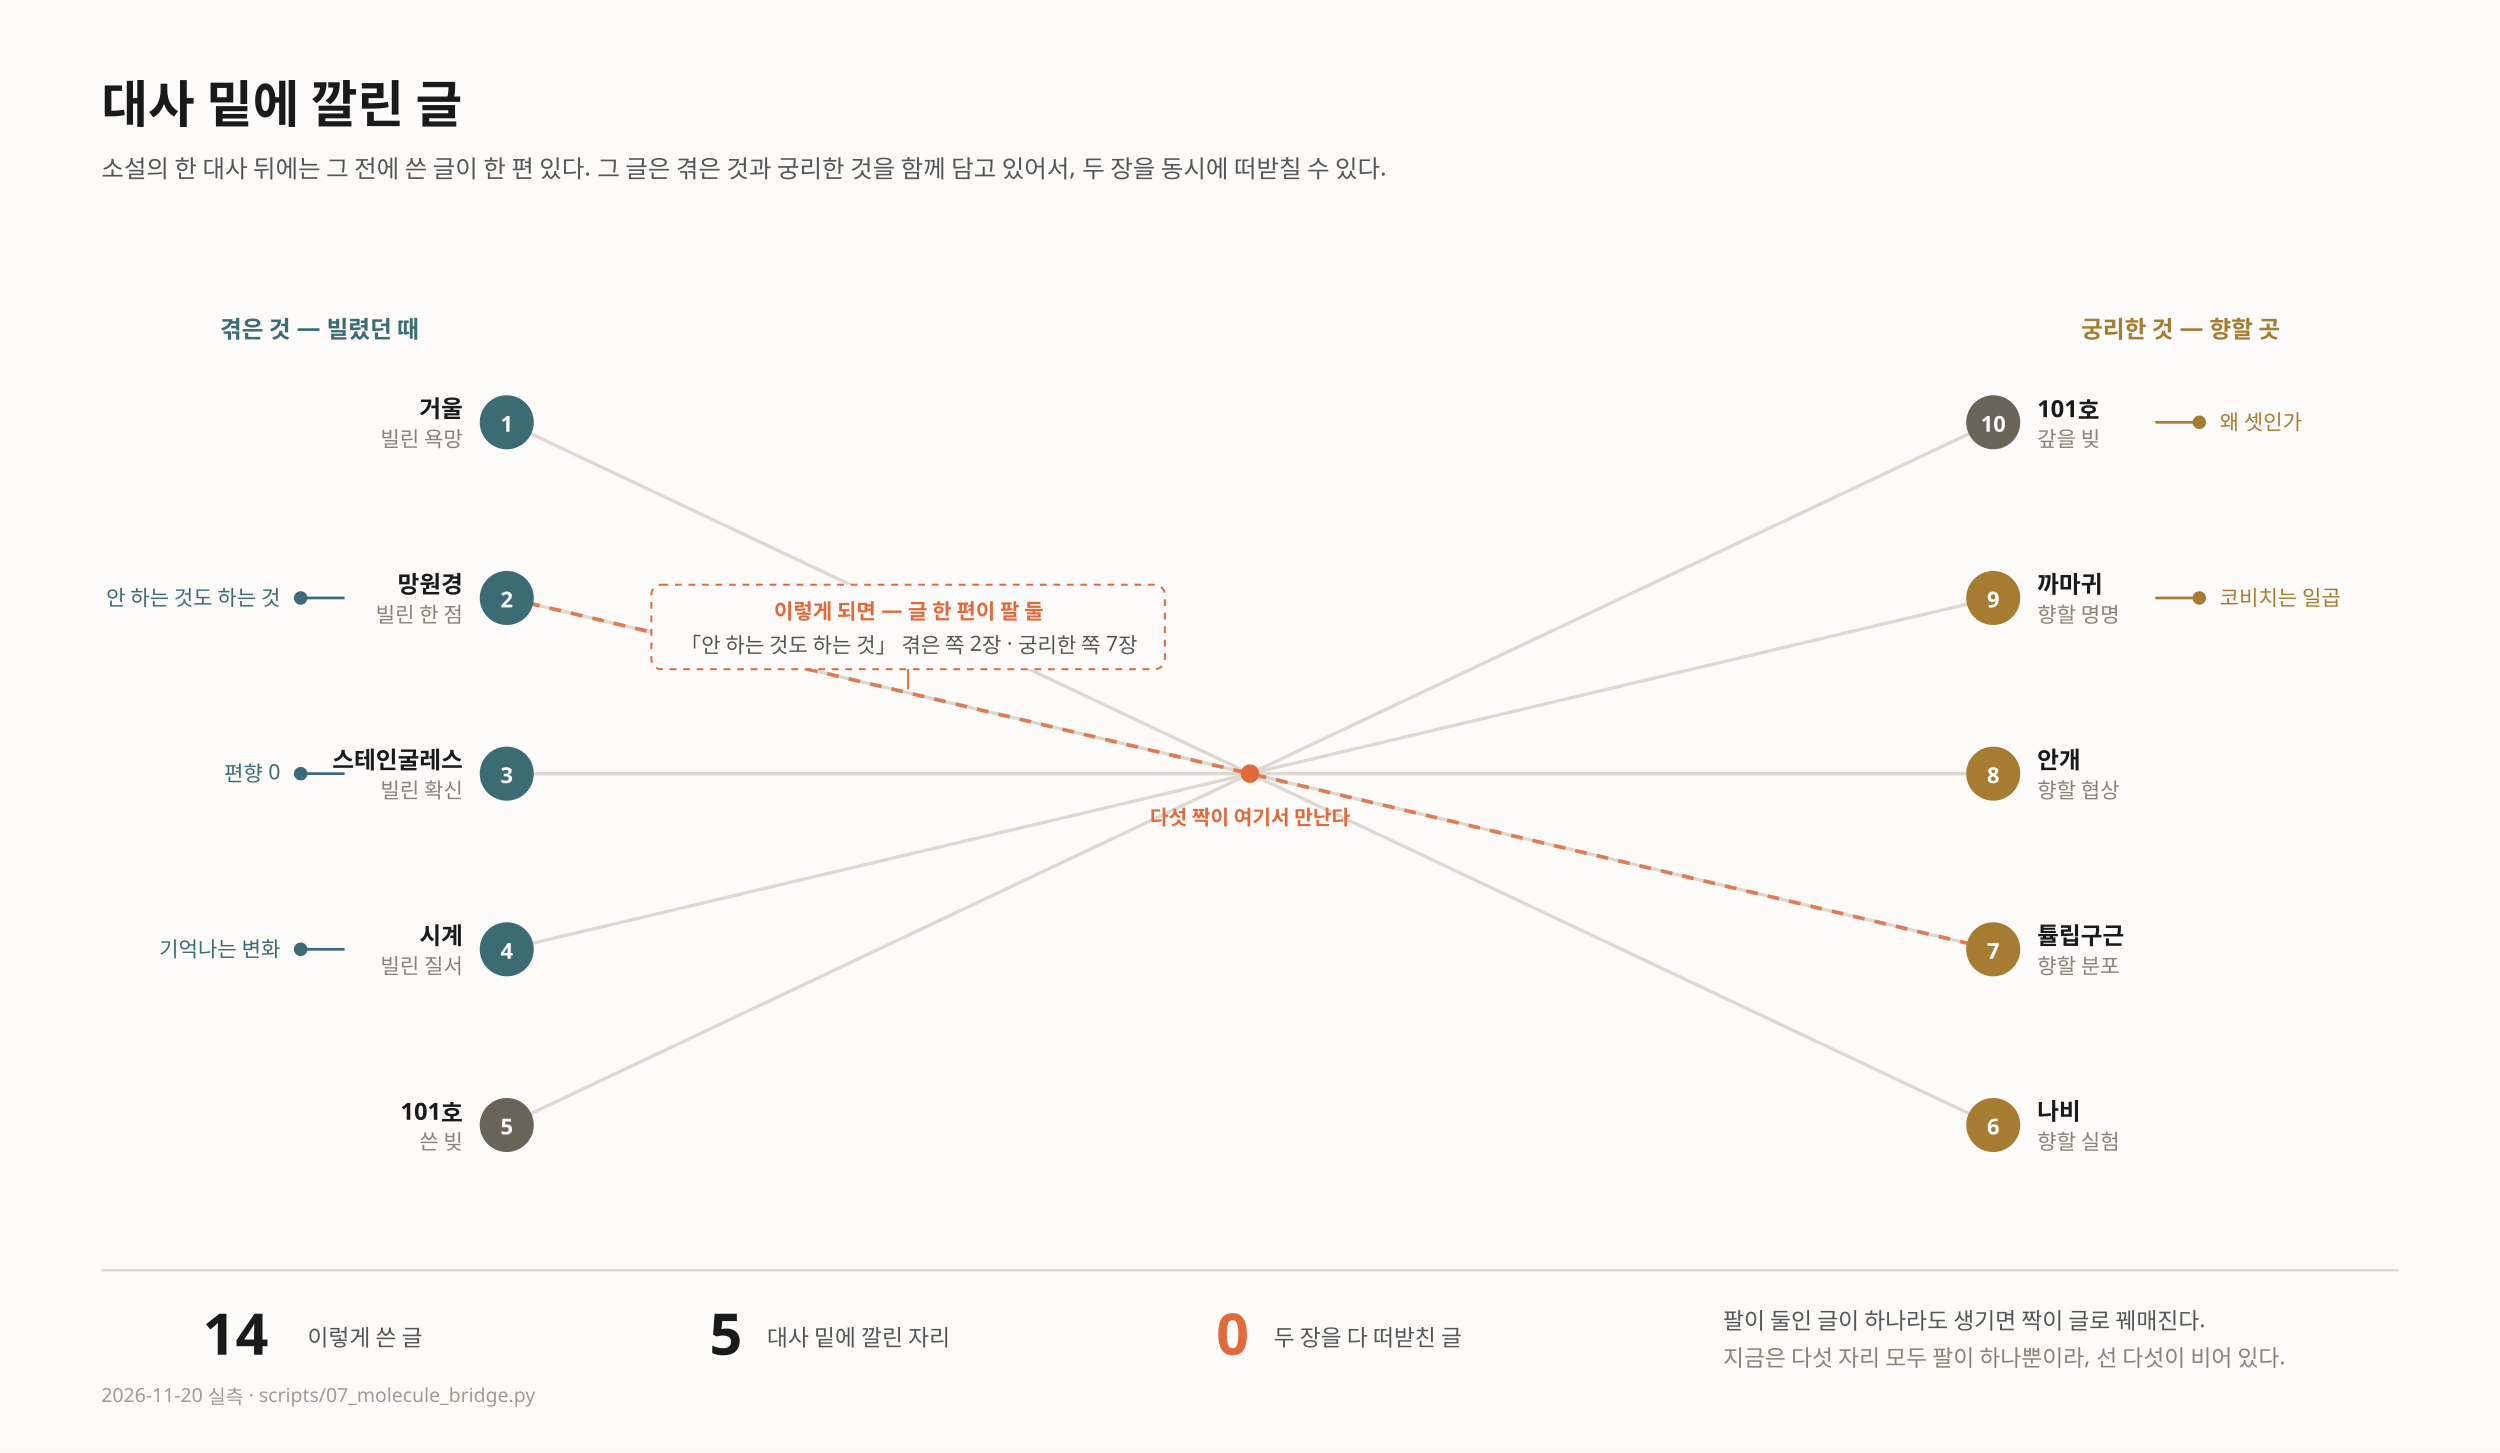
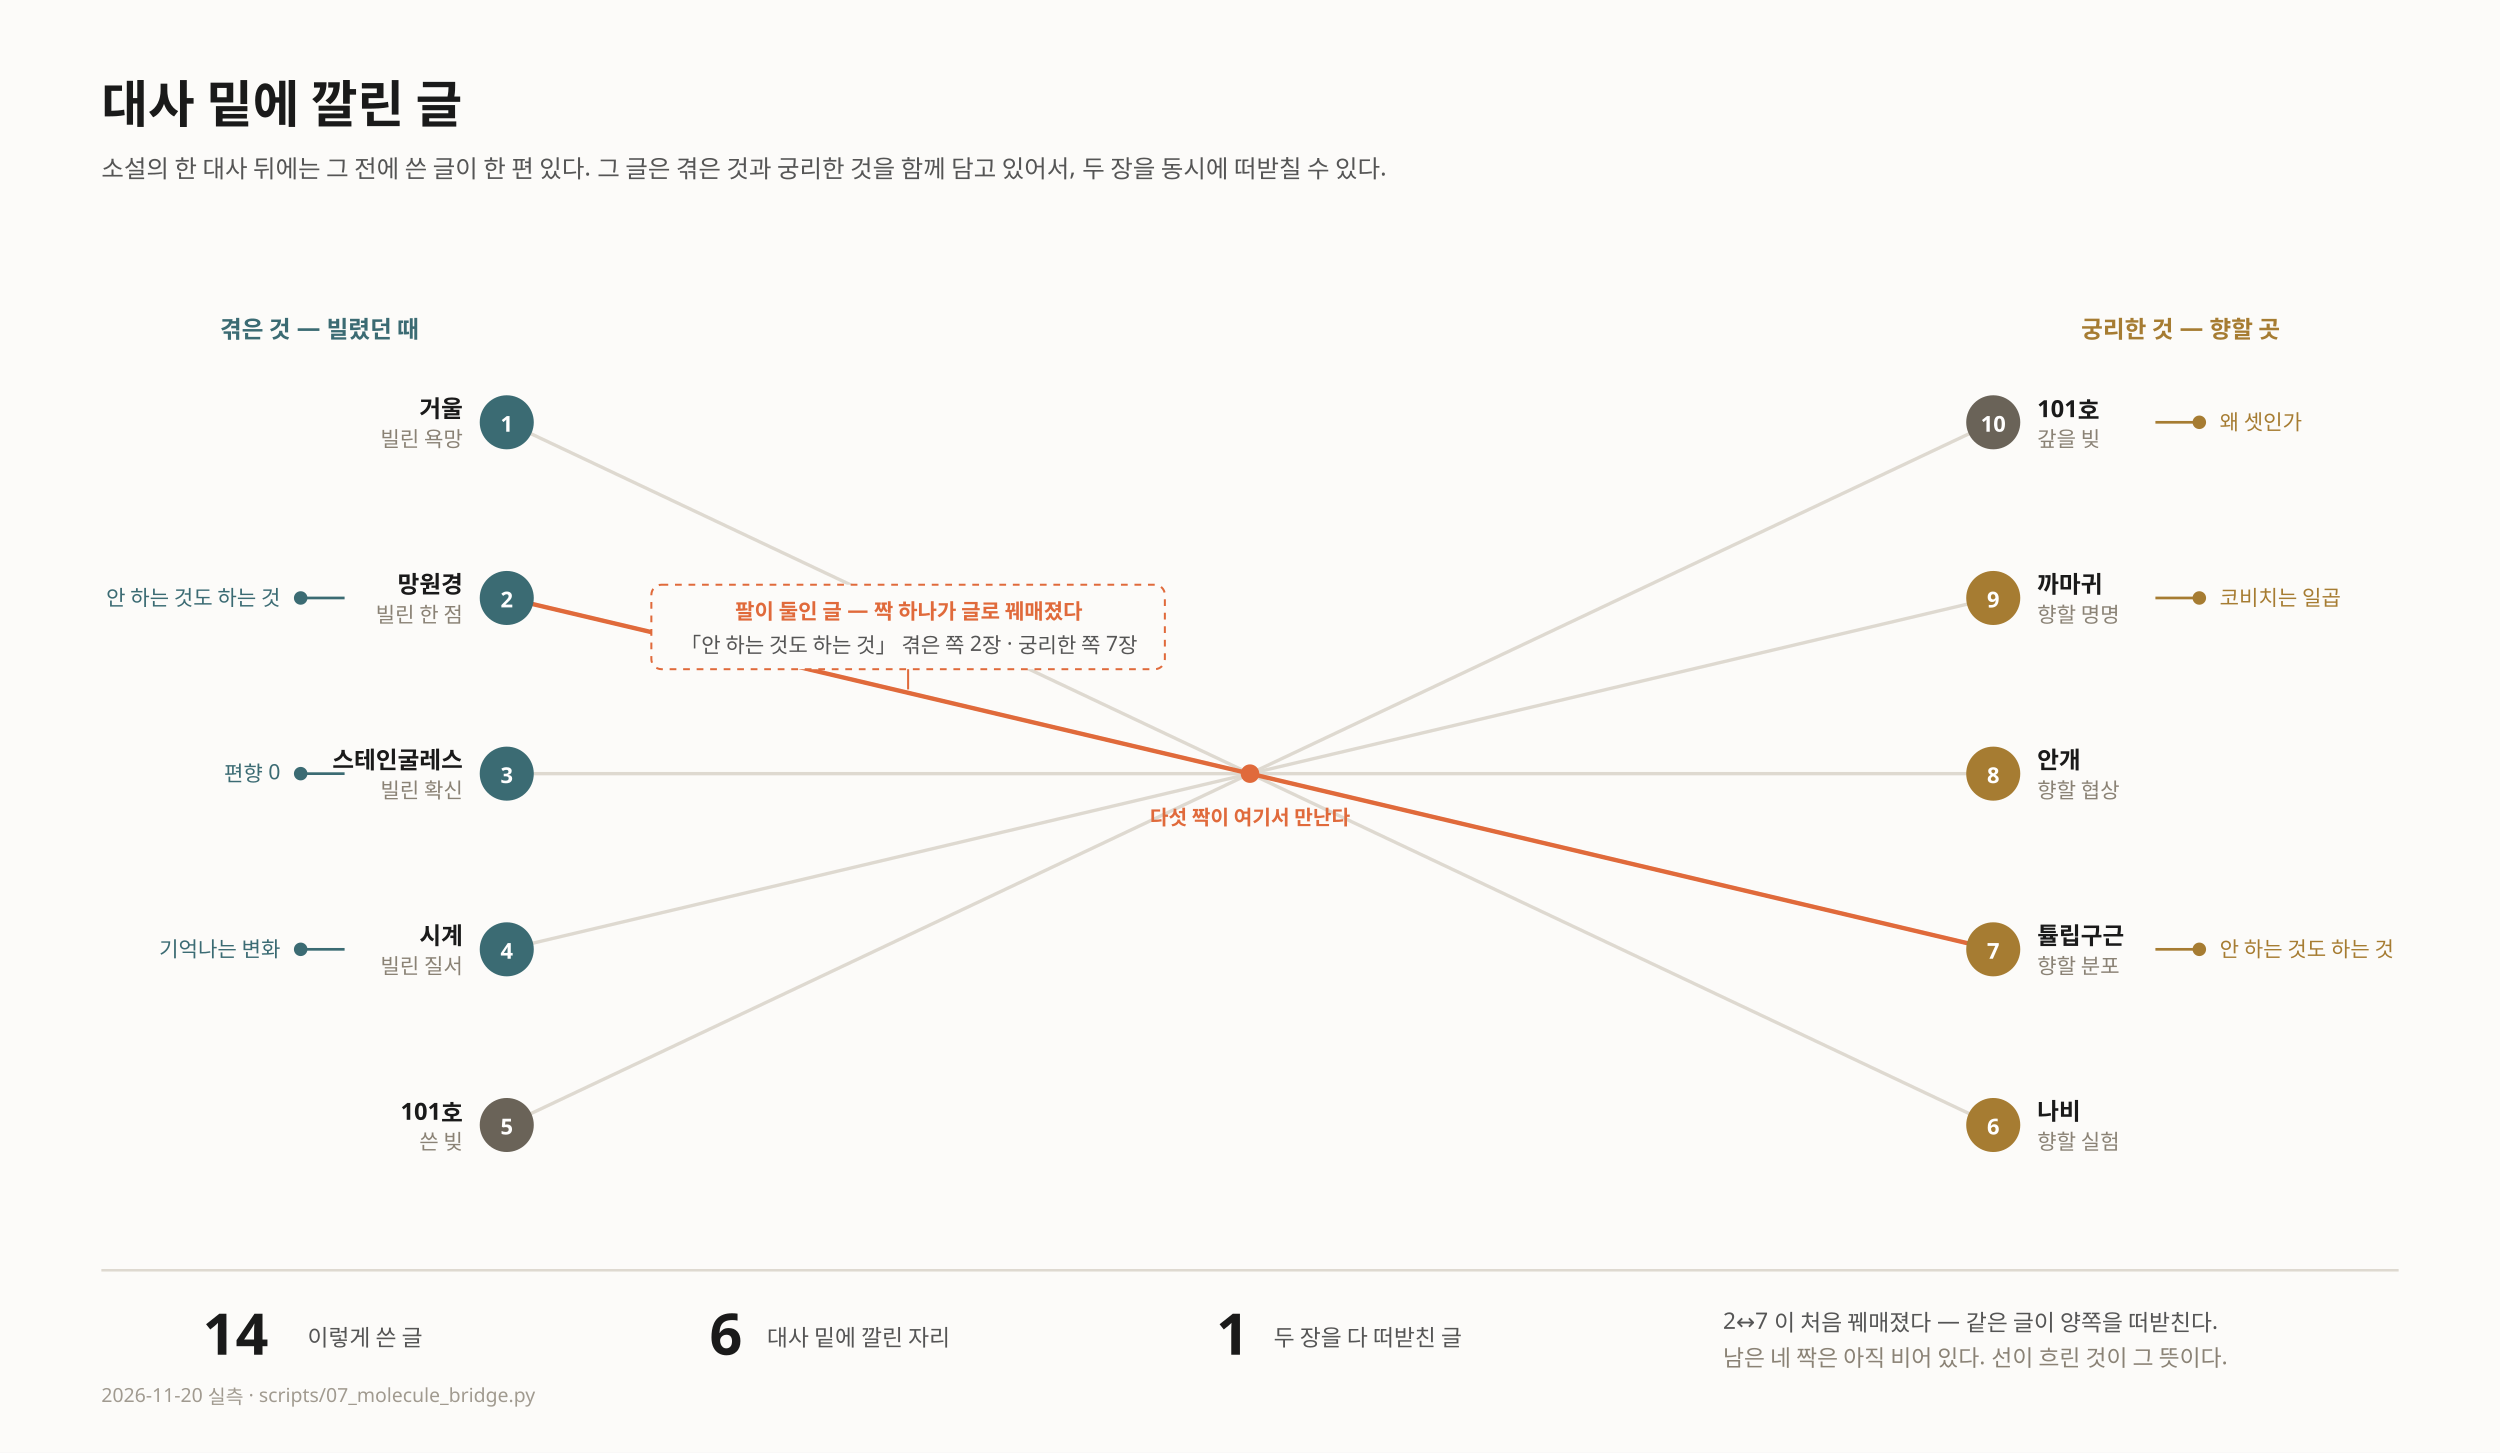
<svg xmlns="http://www.w3.org/2000/svg" viewBox="0 0 1480 860" width="1480" height="860">
  <rect width="1480" height="860" fill="#fcfbf9" />
  <text x="60" y="62" font-size="30" fill="#1a1a1a" text-anchor="start" font-weight="bold" opacity="1.0" font-family="Pretendard,AppleSDGothicNeo,sans-serif" dominant-baseline="middle">대사 밑에 깔린 글</text>
  <text x="60" y="100" font-size="14.5" fill="#555" text-anchor="start" font-weight="normal" opacity="1.0" font-family="Pretendard,AppleSDGothicNeo,sans-serif" dominant-baseline="middle">소설의 한 대사 뒤에는 그 전에 쓴 글이 한 편 있다. 그 글은 겪은 것과 궁리한 것을 함께 담고 있어서, 두 장을 동시에 떠받칠 수 있다.</text>
  <text x="248" y="195" font-size="14" fill="#3b6b73" text-anchor="end" font-weight="bold" opacity="1.0" font-family="Pretendard,AppleSDGothicNeo,sans-serif" dominant-baseline="middle">겪은 것 — 빌렸던 때</text>
  <text x="1232" y="195" font-size="14" fill="#a67c32" text-anchor="start" font-weight="bold" opacity="1.0" font-family="Pretendard,AppleSDGothicNeo,sans-serif" dominant-baseline="middle">궁리한 것 — 향할 곳</text>
  <line x1="300" y1="250" x2="1180" y2="666" stroke="#ded9d0" stroke-width="2" />
  <line x1="300" y1="354" x2="1180" y2="562" stroke="#ded9d0" stroke-width="2" />
  <line x1="300" y1="458" x2="1180" y2="458" stroke="#ded9d0" stroke-width="2" />
  <line x1="300" y1="562" x2="1180" y2="354" stroke="#ded9d0" stroke-width="2" />
  <line x1="300" y1="666" x2="1180" y2="250" stroke="#ded9d0" stroke-width="2" />
  <circle cx="740.0" cy="458" r="5.5" fill="#e06a3b" />
  <text x="740" y="484" font-size="12" fill="#e06a3b" text-anchor="middle" font-weight="bold" opacity="1.0" font-family="Pretendard,AppleSDGothicNeo,sans-serif" dominant-baseline="middle">다섯 짝이 여기서 만난다</text>
-   <line x1="300" y1="354" x2="1180" y2="562" stroke="#e06a3b" stroke-width="2.2" stroke-dasharray="7 6" opacity=".85" />
+   <line x1="300" y1="354" x2="1180" y2="562" stroke="#e06a3b" stroke-width="2.6" />
  <rect x="385.6" y="346.16" width="304" height="50" rx="6" fill="#fcfbf9" stroke="#e06a3b" stroke-width="1.2" stroke-dasharray="4 4" />
  <line x1="537.6" y1="396.16" x2="537.6" y2="408.16" stroke="#e06a3b" stroke-width="1.2" />
-   <text x="538" y="362" font-size="12.5" fill="#e06a3b" text-anchor="middle" font-weight="bold" opacity="1.0" font-family="Pretendard,AppleSDGothicNeo,sans-serif" dominant-baseline="middle">이렇게 되면 — 글 한 편이 팔 둘</text>
+   <text x="538" y="362" font-size="12.5" fill="#e06a3b" text-anchor="middle" font-weight="bold" opacity="1.0" font-family="Pretendard,AppleSDGothicNeo,sans-serif" dominant-baseline="middle">팔이 둘인 글 — 짝 하나가 글로 꿰매졌다</text>
  <text x="538" y="382" font-size="12.5" fill="#555" text-anchor="middle" font-weight="normal" opacity="1.0" font-family="Pretendard,AppleSDGothicNeo,sans-serif" dominant-baseline="middle">「안 하는 것도 하는 것」 겪은 쪽 2장 · 궁리한 쪽 7장</text>
  <circle cx="300" cy="250" r="16" fill="#3b6b73" />
  <text x="300" y="251" font-size="13" fill="#fff" text-anchor="middle" font-weight="bold" opacity="1.0" font-family="Pretendard,AppleSDGothicNeo,sans-serif" dominant-baseline="middle">1</text>
  <text x="274" y="242" font-size="14" fill="#1a1a1a" text-anchor="end" font-weight="bold" opacity="1.0" font-family="Pretendard,AppleSDGothicNeo,sans-serif" dominant-baseline="middle">거울</text>
  <text x="274" y="260" font-size="12.5" fill="#8a8275" text-anchor="end" font-weight="normal" opacity="1.0" font-family="Pretendard,AppleSDGothicNeo,sans-serif" dominant-baseline="middle">빌린 욕망</text>
  <circle cx="300" cy="354" r="16" fill="#3b6b73" />
  <text x="300" y="355" font-size="13" fill="#fff" text-anchor="middle" font-weight="bold" opacity="1.0" font-family="Pretendard,AppleSDGothicNeo,sans-serif" dominant-baseline="middle">2</text>
  <text x="274" y="346" font-size="14" fill="#1a1a1a" text-anchor="end" font-weight="bold" opacity="1.0" font-family="Pretendard,AppleSDGothicNeo,sans-serif" dominant-baseline="middle">망원경</text>
  <text x="274" y="364" font-size="12.5" fill="#8a8275" text-anchor="end" font-weight="normal" opacity="1.0" font-family="Pretendard,AppleSDGothicNeo,sans-serif" dominant-baseline="middle">빌린 한 점</text>
  <circle cx="300" cy="458" r="16" fill="#3b6b73" />
  <text x="300" y="459" font-size="13" fill="#fff" text-anchor="middle" font-weight="bold" opacity="1.0" font-family="Pretendard,AppleSDGothicNeo,sans-serif" dominant-baseline="middle">3</text>
  <text x="274" y="450" font-size="14" fill="#1a1a1a" text-anchor="end" font-weight="bold" opacity="1.0" font-family="Pretendard,AppleSDGothicNeo,sans-serif" dominant-baseline="middle">스테인굴레스</text>
  <text x="274" y="468" font-size="12.5" fill="#8a8275" text-anchor="end" font-weight="normal" opacity="1.0" font-family="Pretendard,AppleSDGothicNeo,sans-serif" dominant-baseline="middle">빌린 확신</text>
  <circle cx="300" cy="562" r="16" fill="#3b6b73" />
  <text x="300" y="563" font-size="13" fill="#fff" text-anchor="middle" font-weight="bold" opacity="1.0" font-family="Pretendard,AppleSDGothicNeo,sans-serif" dominant-baseline="middle">4</text>
  <text x="274" y="554" font-size="14" fill="#1a1a1a" text-anchor="end" font-weight="bold" opacity="1.0" font-family="Pretendard,AppleSDGothicNeo,sans-serif" dominant-baseline="middle">시계</text>
  <text x="274" y="572" font-size="12.5" fill="#8a8275" text-anchor="end" font-weight="normal" opacity="1.0" font-family="Pretendard,AppleSDGothicNeo,sans-serif" dominant-baseline="middle">빌린 질서</text>
  <circle cx="300" cy="666" r="16" fill="#6a6358" />
  <text x="300" y="667" font-size="13" fill="#fff" text-anchor="middle" font-weight="bold" opacity="1.0" font-family="Pretendard,AppleSDGothicNeo,sans-serif" dominant-baseline="middle">5</text>
  <text x="274" y="658" font-size="14" fill="#1a1a1a" text-anchor="end" font-weight="bold" opacity="1.0" font-family="Pretendard,AppleSDGothicNeo,sans-serif" dominant-baseline="middle">101호</text>
  <text x="274" y="676" font-size="12.5" fill="#8a8275" text-anchor="end" font-weight="normal" opacity="1.0" font-family="Pretendard,AppleSDGothicNeo,sans-serif" dominant-baseline="middle">쓴 빚</text>
  <circle cx="1180" cy="250" r="16" fill="#6a6358" />
  <text x="1180" y="251" font-size="13" fill="#fff" text-anchor="middle" font-weight="bold" opacity="1.0" font-family="Pretendard,AppleSDGothicNeo,sans-serif" dominant-baseline="middle">10</text>
  <text x="1206" y="242" font-size="14" fill="#1a1a1a" text-anchor="start" font-weight="bold" opacity="1.0" font-family="Pretendard,AppleSDGothicNeo,sans-serif" dominant-baseline="middle">101호</text>
  <text x="1206" y="260" font-size="12.5" fill="#8a8275" text-anchor="start" font-weight="normal" opacity="1.0" font-family="Pretendard,AppleSDGothicNeo,sans-serif" dominant-baseline="middle">갚을 빚</text>
  <circle cx="1180" cy="354" r="16" fill="#a67c32" />
  <text x="1180" y="355" font-size="13" fill="#fff" text-anchor="middle" font-weight="bold" opacity="1.0" font-family="Pretendard,AppleSDGothicNeo,sans-serif" dominant-baseline="middle">9</text>
  <text x="1206" y="346" font-size="14" fill="#1a1a1a" text-anchor="start" font-weight="bold" opacity="1.0" font-family="Pretendard,AppleSDGothicNeo,sans-serif" dominant-baseline="middle">까마귀</text>
  <text x="1206" y="364" font-size="12.5" fill="#8a8275" text-anchor="start" font-weight="normal" opacity="1.0" font-family="Pretendard,AppleSDGothicNeo,sans-serif" dominant-baseline="middle">향할 명명</text>
  <circle cx="1180" cy="458" r="16" fill="#a67c32" />
  <text x="1180" y="459" font-size="13" fill="#fff" text-anchor="middle" font-weight="bold" opacity="1.0" font-family="Pretendard,AppleSDGothicNeo,sans-serif" dominant-baseline="middle">8</text>
  <text x="1206" y="450" font-size="14" fill="#1a1a1a" text-anchor="start" font-weight="bold" opacity="1.0" font-family="Pretendard,AppleSDGothicNeo,sans-serif" dominant-baseline="middle">안개</text>
  <text x="1206" y="468" font-size="12.5" fill="#8a8275" text-anchor="start" font-weight="normal" opacity="1.0" font-family="Pretendard,AppleSDGothicNeo,sans-serif" dominant-baseline="middle">향할 협상</text>
  <circle cx="1180" cy="562" r="16" fill="#a67c32" />
  <text x="1180" y="563" font-size="13" fill="#fff" text-anchor="middle" font-weight="bold" opacity="1.0" font-family="Pretendard,AppleSDGothicNeo,sans-serif" dominant-baseline="middle">7</text>
  <text x="1206" y="554" font-size="14" fill="#1a1a1a" text-anchor="start" font-weight="bold" opacity="1.0" font-family="Pretendard,AppleSDGothicNeo,sans-serif" dominant-baseline="middle">튤립구근</text>
  <text x="1206" y="572" font-size="12.5" fill="#8a8275" text-anchor="start" font-weight="normal" opacity="1.0" font-family="Pretendard,AppleSDGothicNeo,sans-serif" dominant-baseline="middle">향할 분포</text>
  <circle cx="1180" cy="666" r="16" fill="#a67c32" />
  <text x="1180" y="667" font-size="13" fill="#fff" text-anchor="middle" font-weight="bold" opacity="1.0" font-family="Pretendard,AppleSDGothicNeo,sans-serif" dominant-baseline="middle">6</text>
  <text x="1206" y="658" font-size="14" fill="#1a1a1a" text-anchor="start" font-weight="bold" opacity="1.0" font-family="Pretendard,AppleSDGothicNeo,sans-serif" dominant-baseline="middle">나비</text>
  <text x="1206" y="676" font-size="12.5" fill="#8a8275" text-anchor="start" font-weight="normal" opacity="1.0" font-family="Pretendard,AppleSDGothicNeo,sans-serif" dominant-baseline="middle">향할 실험</text>
  <line x1="204" y1="354" x2="178" y2="354" stroke="#3b6b73" stroke-width="1.6" />
  <circle cx="178" cy="354" r="4" fill="#3b6b73" />
  <text x="166" y="354" font-size="12.5" fill="#3b6b73" text-anchor="end" font-weight="normal" opacity="1.0" font-family="Pretendard,AppleSDGothicNeo,sans-serif" dominant-baseline="middle">안 하는 것도 하는 것</text>
  <line x1="204" y1="458" x2="178" y2="458" stroke="#3b6b73" stroke-width="1.6" />
  <circle cx="178" cy="458" r="4" fill="#3b6b73" />
  <text x="166" y="458" font-size="12.5" fill="#3b6b73" text-anchor="end" font-weight="normal" opacity="1.0" font-family="Pretendard,AppleSDGothicNeo,sans-serif" dominant-baseline="middle">편향 0</text>
  <line x1="204" y1="562" x2="178" y2="562" stroke="#3b6b73" stroke-width="1.6" />
  <circle cx="178" cy="562" r="4" fill="#3b6b73" />
  <text x="166" y="562" font-size="12.5" fill="#3b6b73" text-anchor="end" font-weight="normal" opacity="1.0" font-family="Pretendard,AppleSDGothicNeo,sans-serif" dominant-baseline="middle">기억나는 변화</text>
  <line x1="1276" y1="354" x2="1302" y2="354" stroke="#a67c32" stroke-width="1.6" />
  <circle cx="1302" cy="354" r="4" fill="#a67c32" />
  <text x="1314" y="354" font-size="12.5" fill="#a67c32" text-anchor="start" font-weight="normal" opacity="1.0" font-family="Pretendard,AppleSDGothicNeo,sans-serif" dominant-baseline="middle">코비치는 일곱</text>
  <line x1="1276" y1="250" x2="1302" y2="250" stroke="#a67c32" stroke-width="1.6" />
  <circle cx="1302" cy="250" r="4" fill="#a67c32" />
  <text x="1314" y="250" font-size="12.5" fill="#a67c32" text-anchor="start" font-weight="normal" opacity="1.0" font-family="Pretendard,AppleSDGothicNeo,sans-serif" dominant-baseline="middle">왜 셋인가</text>
+   <line x1="1276" y1="562" x2="1302" y2="562" stroke="#a67c32" stroke-width="1.6" />
+   <circle cx="1302" cy="562" r="4" fill="#a67c32" />
+   <text x="1314" y="562" font-size="12.5" fill="#a67c32" text-anchor="start" font-weight="normal" opacity="1.0" font-family="Pretendard,AppleSDGothicNeo,sans-serif" dominant-baseline="middle">안 하는 것도 하는 것</text>
  <line x1="60" y1="752" x2="1420" y2="752" stroke="#ded9d0" stroke-width="1.5" />
  <text x="120" y="790" font-size="34" fill="#1a1a1a" text-anchor="start" font-weight="bold" opacity="1.0" font-family="Pretendard,AppleSDGothicNeo,sans-serif" dominant-baseline="middle">14</text>
  <text x="182" y="792" font-size="13.5" fill="#555" text-anchor="start" font-weight="normal" opacity="1.0" font-family="Pretendard,AppleSDGothicNeo,sans-serif" dominant-baseline="middle">이렇게 쓴 글</text>
-   <text x="420" y="790" font-size="34" fill="#1a1a1a" text-anchor="start" font-weight="bold" opacity="1.0" font-family="Pretendard,AppleSDGothicNeo,sans-serif" dominant-baseline="middle">5</text>
+   <text x="420" y="790" font-size="34" fill="#1a1a1a" text-anchor="start" font-weight="bold" opacity="1.0" font-family="Pretendard,AppleSDGothicNeo,sans-serif" dominant-baseline="middle">6</text>
  <text x="454" y="792" font-size="13.5" fill="#555" text-anchor="start" font-weight="normal" opacity="1.0" font-family="Pretendard,AppleSDGothicNeo,sans-serif" dominant-baseline="middle">대사 밑에 깔린 자리</text>
-   <text x="720" y="790" font-size="34" fill="#e06a3b" text-anchor="start" font-weight="bold" opacity="1.0" font-family="Pretendard,AppleSDGothicNeo,sans-serif" dominant-baseline="middle">0</text>
+   <text x="720" y="790" font-size="34" fill="#1a1a1a" text-anchor="start" font-weight="bold" opacity="1.0" font-family="Pretendard,AppleSDGothicNeo,sans-serif" dominant-baseline="middle">1</text>
  <text x="754" y="792" font-size="13.5" fill="#555" text-anchor="start" font-weight="normal" opacity="1.0" font-family="Pretendard,AppleSDGothicNeo,sans-serif" dominant-baseline="middle">두 장을 다 떠받친 글</text>
-   <text x="1020" y="782" font-size="13.5" fill="#555" text-anchor="start" font-weight="normal" opacity="1.0" font-family="Pretendard,AppleSDGothicNeo,sans-serif" dominant-baseline="middle">팔이 둘인 글이 하나라도 생기면 짝이 글로 꿰매진다.</text>
-   <text x="1020" y="804" font-size="13.5" fill="#8a8275" text-anchor="start" font-weight="normal" opacity="1.0" font-family="Pretendard,AppleSDGothicNeo,sans-serif" dominant-baseline="middle">지금은 다섯 자리 모두 팔이 하나뿐이라, 선 다섯이 비어 있다.</text>
+   <text x="1020" y="782" font-size="13.5" fill="#555" text-anchor="start" font-weight="normal" opacity="1.0" font-family="Pretendard,AppleSDGothicNeo,sans-serif" dominant-baseline="middle">2↔7 이 처음 꿰매졌다 — 같은 글이 양쪽을 떠받친다.</text>
+   <text x="1020" y="804" font-size="13.5" fill="#8a8275" text-anchor="start" font-weight="normal" opacity="1.0" font-family="Pretendard,AppleSDGothicNeo,sans-serif" dominant-baseline="middle">남은 네 짝은 아직 비어 있다. 선이 흐린 것이 그 뜻이다.</text>
  <text x="60" y="826" font-size="11.5" fill="#8a8275" text-anchor="start" font-weight="normal" opacity="0.8" font-family="Pretendard,AppleSDGothicNeo,sans-serif" dominant-baseline="middle">2026-11-20 실측 · scripts/07_molecule_bridge.py</text>
</svg>
